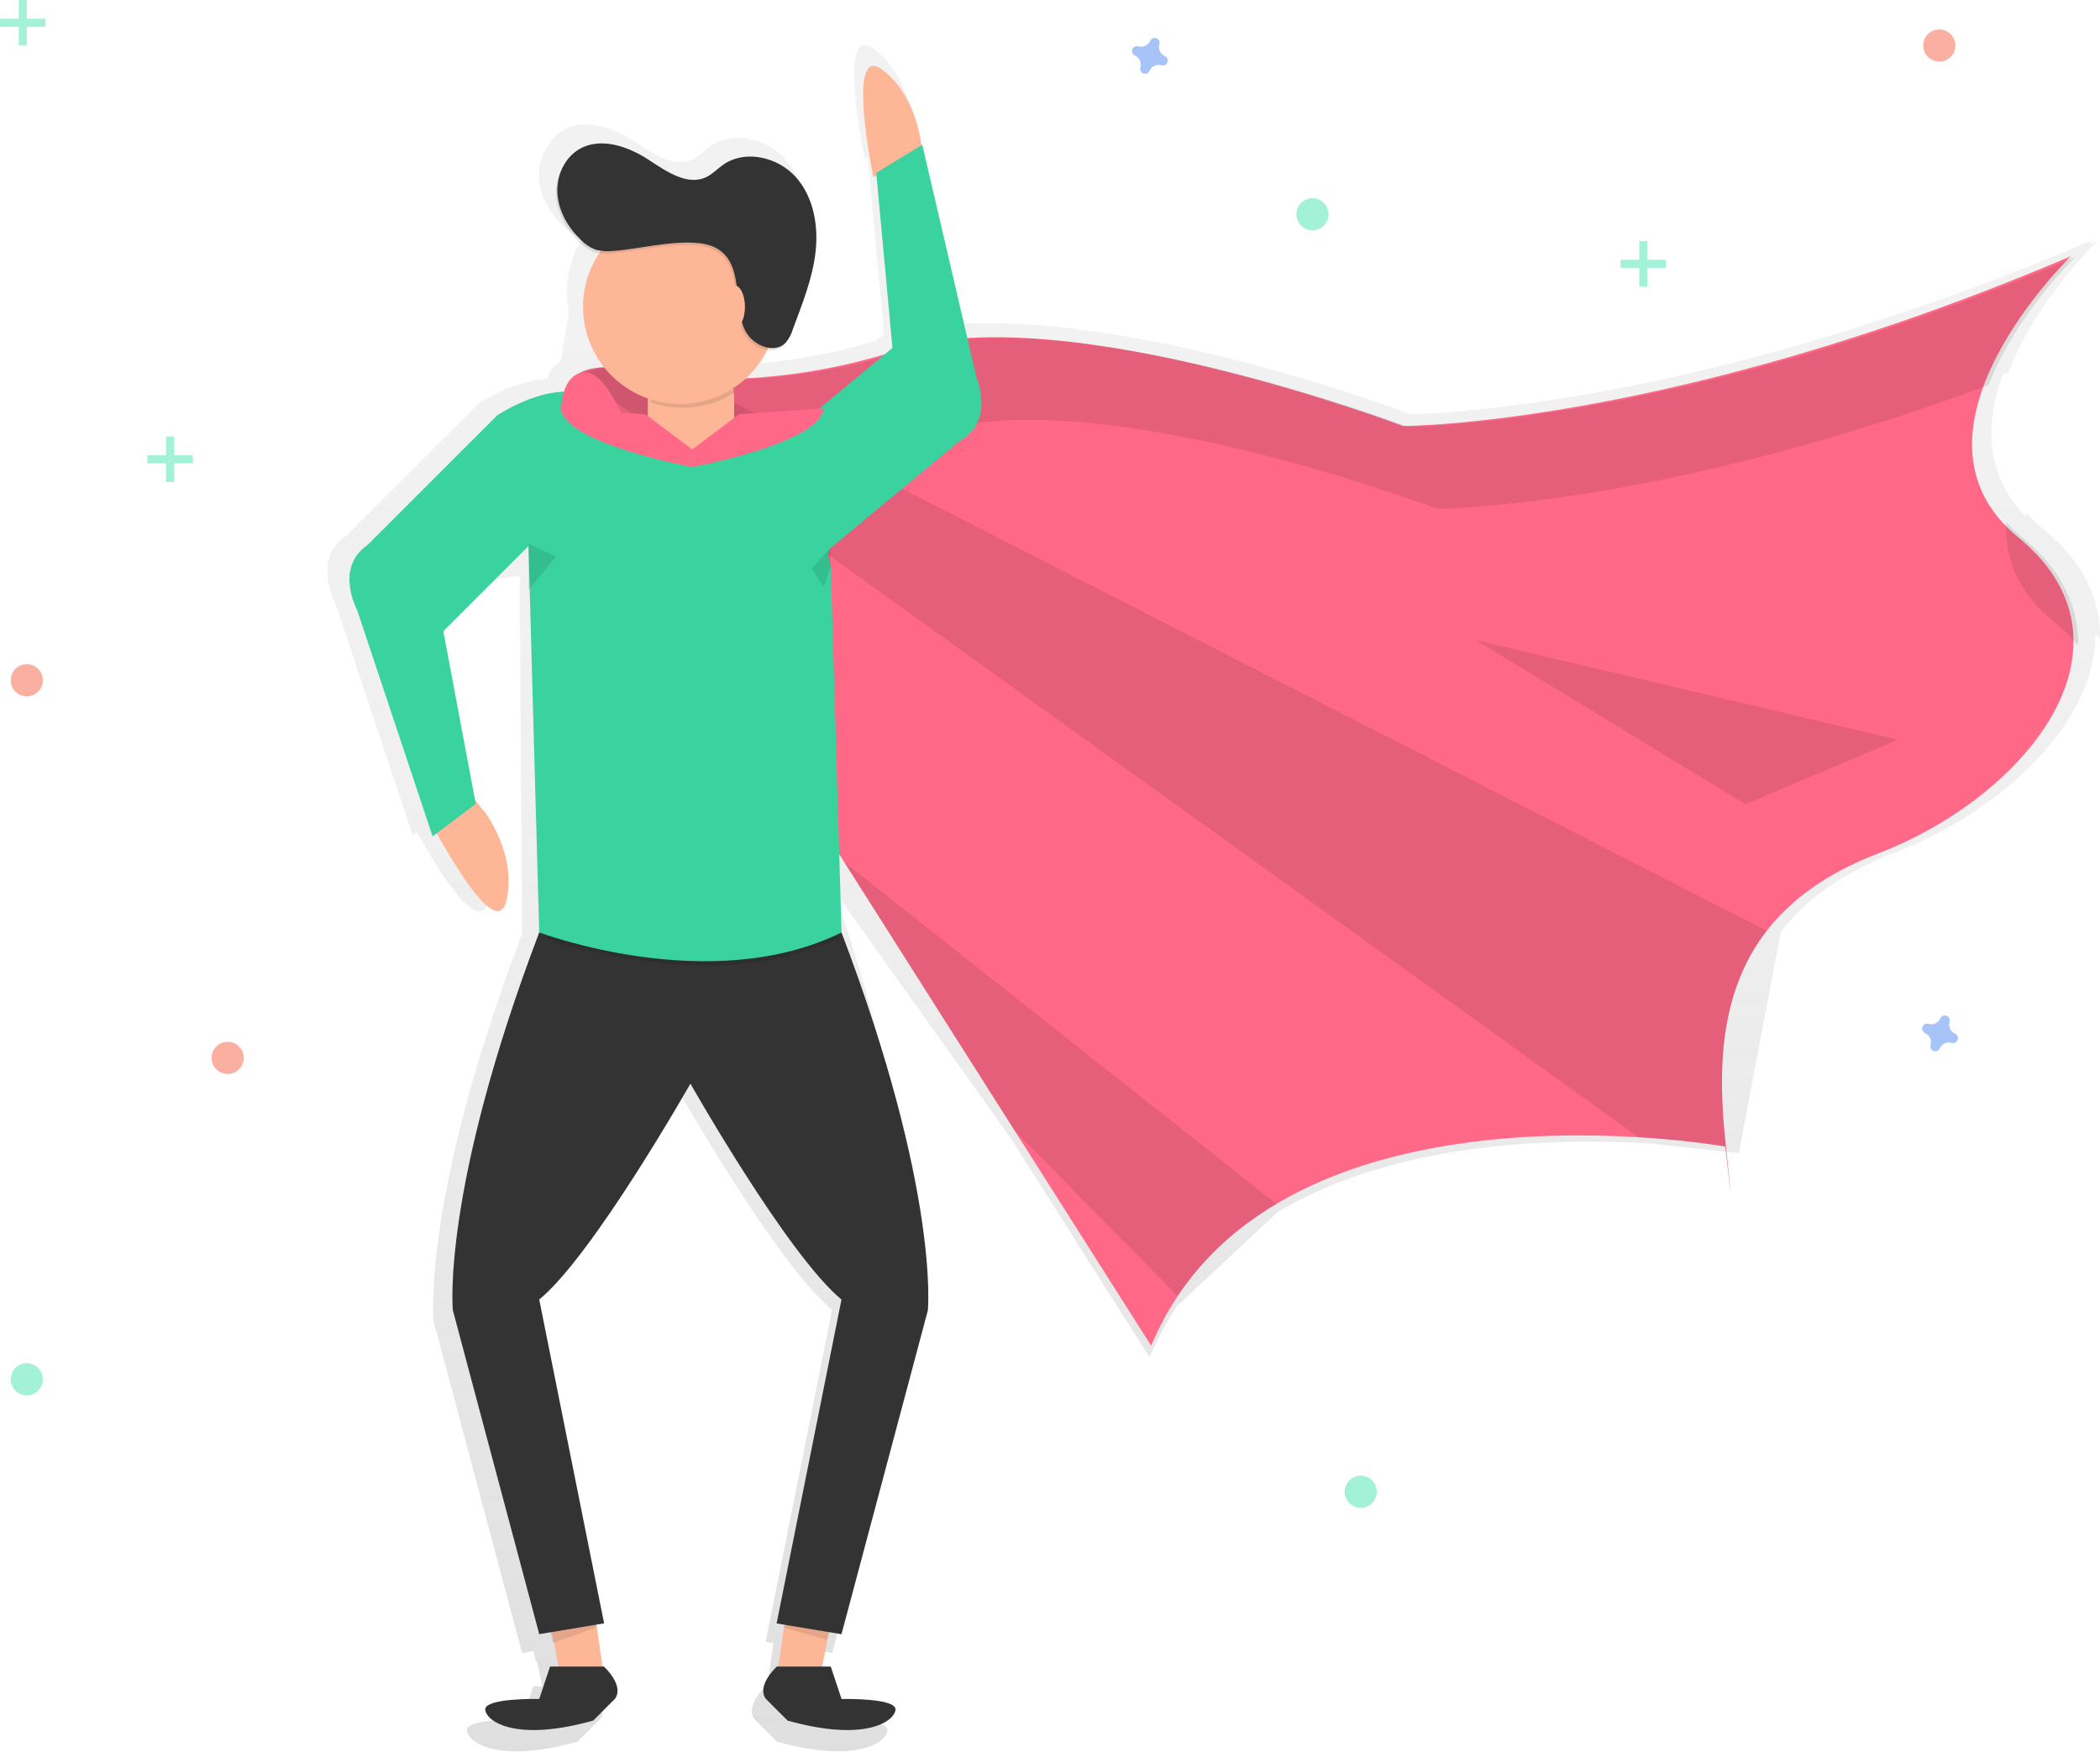
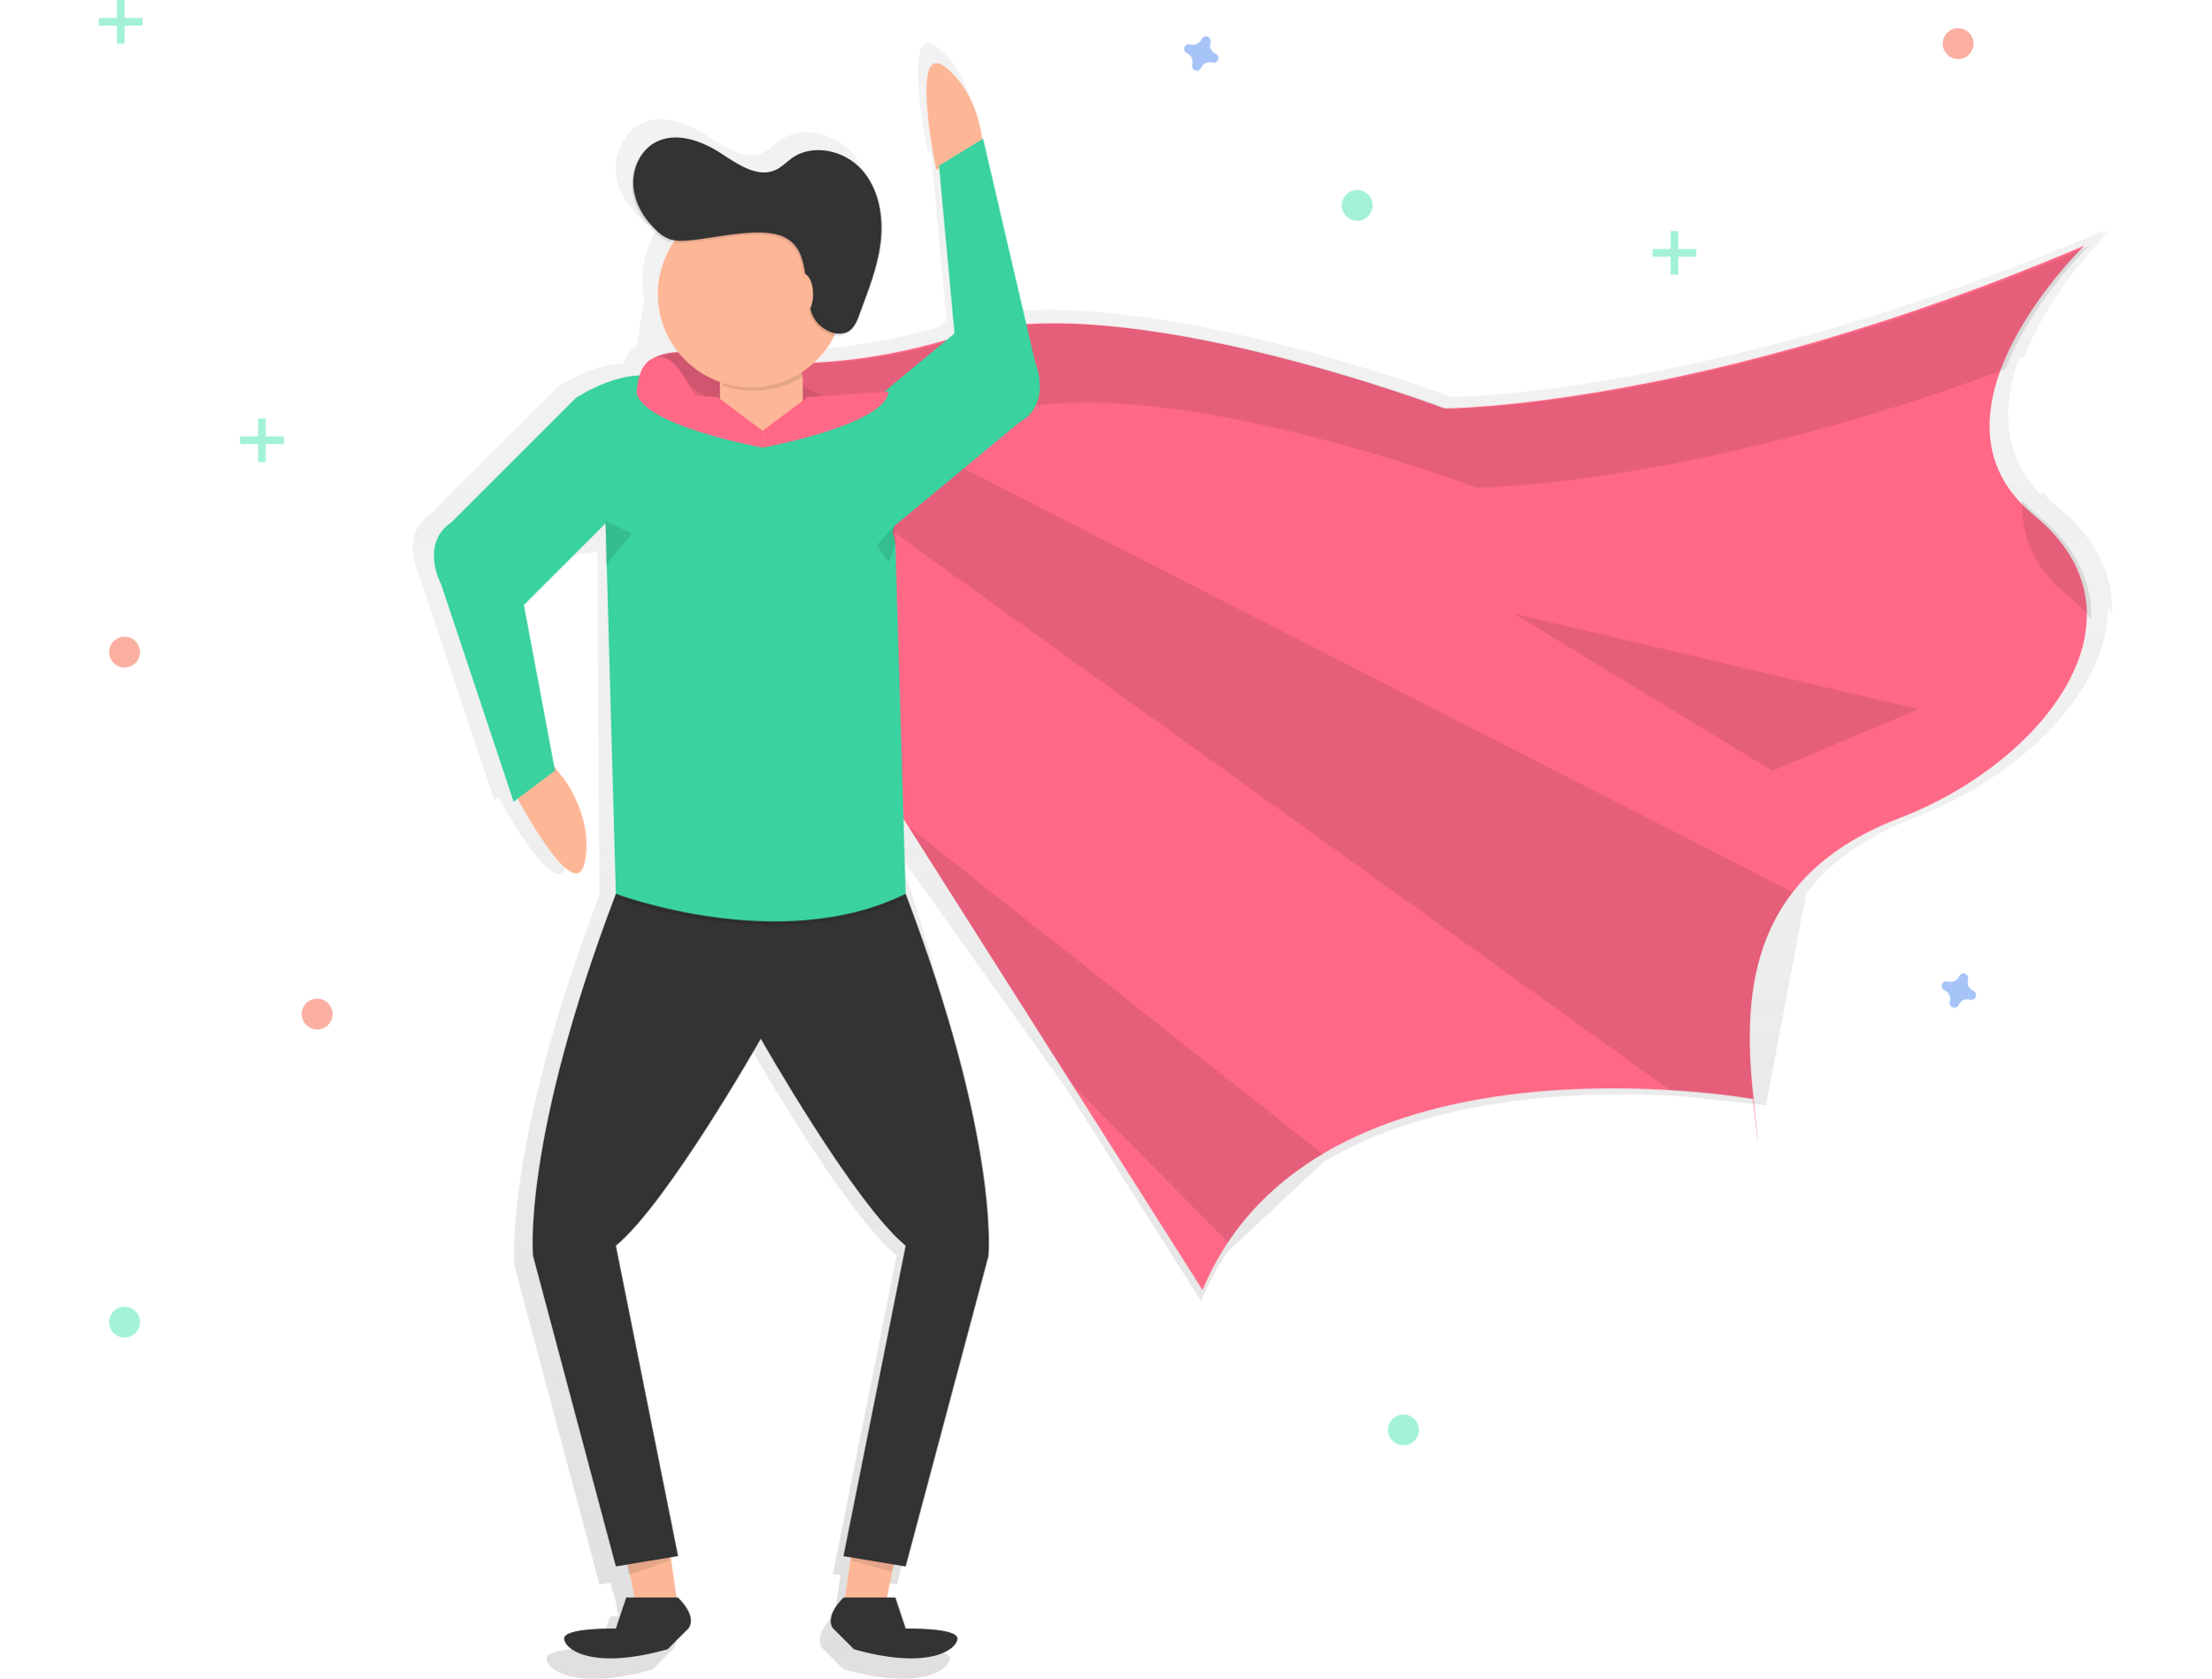
- <svg xmlns="http://www.w3.org/2000/svg" id="1cf4a4b6-30d3-491e-a53d-552d6204f4f6" data-name="Layer 1" width="906.42" height="756" viewBox="0 0 906.42 756">
+ <svg xmlns="http://www.w3.org/2000/svg" id="1cf4a4b6-30d3-491e-a53d-552d6204f4f6" data-name="Layer 1" width="600.42" height="456" viewBox="0 0 906.42 756">
  <defs>
    <linearGradient id="af67113a-287e-4ea5-97c7-bca3f36ab9af" x1="670.67" y1="828" x2="670.67" y2="91.4" gradientUnits="userSpaceOnUse">
      <stop offset="0" stop-color="gray" stop-opacity="0.25" />
      <stop offset="0.54" stop-color="gray" stop-opacity="0.12" />
      <stop offset="1" stop-color="gray" stop-opacity="0.1" />
    </linearGradient>
    <clipPath id="07e7d08c-c6f9-475f-8fa6-c69f2c72c8fe" transform="translate(-146.79 -72)">
      <path id="c8ed4358-d450-436c-89b2-67b880a93208" data-name="&lt;Clipping Path&gt;" d="M413.56,230.63s50.57,15.17,121.38-7.59,217.47,32.87,217.47,32.87,116.32,0,288.28-73.33c0,0-78.39,75.86-22.76,121.38s5.06,111.26-60.69,136.55-70.8,75.86-65.75,123.91,0,2.53,0,2.53-197.24-35.4-247.82,86L393.33,258.45S378.16,228.11,413.56,230.63Z" fill="#ff6987" />
    </clipPath>
  </defs>
  <path d="M1028.76,300.38a65.25,65.25,0,0,1-7.44-7.1c0,.61,0,1.22,0,1.83-18.17-18.54-17.53-41-10.09-61.49l2.46-.91c11.68-30.88,38.45-56.78,38.45-56.78l-4,1.68c1.24-1.28,1.95-2,1.95-2-166,70.81-281.5,74.94-294.38,75.18-7.94-3-73.36-26.82-136.65-35.7-19.91-2.89-39.68-4.34-57.44-3.22l-19.94-85.61-.38.23c-.93-7.34-4.38-23.32-17-33.23C507.45,80.1,520,140.65,520,140.65l1.38-.65,7.06,76.24L525,219.12a262.06,262.06,0,0,1-61.32,10.57A43.15,43.15,0,0,0,473,217.26a8.29,8.29,0,0,0,7.51-2.23,10.19,10.19,0,0,0,1.65-2.31,22,22,0,0,0,2.2-4.73c4.14-11.12,8.66-22.27,10-34.05s-.86-24.56-8.79-33.39-22.39-12.19-32.1-5.37c-2.51,1.76-4.64,4.1-7.4,5.44-8.41,4.07-17.74-2.53-25.57-7.63-9.1-5.93-21.12-10.18-30.55-4.8a18.7,18.7,0,0,0-7,7.18,22.84,22.84,0,0,0-3.47,13.75c.54,7.77,4.73,15,10.34,20.36a17.65,17.65,0,0,0,6.77,4.42,12.56,12.56,0,0,0,2,.44,43.11,43.11,0,0,0-6.26,32.46l-3.49,21.12c-3.1,1.45-4.83,4.62-5.8,7.72-14.59.43-29.52,10.43-29.52,10.43l-57.34,57.34c-14.87,10.09-4.78,28.67-4.78,28.67l33.45,100.35,1.85-1.38c6.86,12.5,27,47,30.87,29.8,4.73-20.84-10-39.76-10-39.76l-.18,0-3.81-4.9-14-74.6L347.29,324l23.8-3.47L372.15,475c-43.54,114.69-38.23,167.25-38.23,167.25l38.23,143.36,4.88-.81,1.18,4.72.43-.15,2.12,10.58h-3.82l-4.78,14.34s-24.42-.53-23.89,4.78,13.81,14.34,47.79,4.78l9.56-9.56s4.78-4.78-4.78-14.34h-.68l-2.65-18.56,3.33-.56L372.15,637.44c23.89-19.65,66.9-95.57,66.9-95.57s43,75.93,66.9,95.57L477.28,780.79l3.33.56L478,799.91h-.68c-9.56,9.56-4.78,14.34-4.78,14.34l9.56,9.56c34,9.56,47.26.53,47.79-4.78S506,814.25,506,814.25l-4.78-14.34h-3.82l2.75-13.76.49-1.47,5.36.89,38.23-143.36s-.71-82.83-37.83-186.37l76.26,106.94L643,657.92a129.34,129.34,0,0,1,11.73-22l43.66-40.79c50.75-30.19,118.5-32,160.34-29.51l38.58,4.17,18.14-95.56c10.57-13.61,26.26-25.35,49.07-34.13,47.32-18.2,87-56.84,86.68-94.41.69.77,1.36,1.54,2,2.32C1053.69,331.39,1046.48,314.89,1028.76,300.38ZM505,442.13l-.05-1.76,2.2,3.46Z" transform="translate(-146.79 -72)" fill="url(#af67113a-287e-4ea5-97c7-bca3f36ab9af)" />
  <path d="M355.67,422l-.18,0L347,411.05l-13.74,13.74,1.52,2.28-1.73.42s27.73,53.56,32.35,33.23S355.67,422,355.67,422Z" transform="translate(-146.79 -72)" fill="#fdb797" />
  <path id="83eae6ee-46c5-4585-a2a2-a187faac01c1" data-name="&lt;Clipping Path&gt;" d="M413.56,230.63s50.57,15.17,121.38-7.59,217.47,32.87,217.47,32.87,116.32,0,288.28-73.33c0,0-78.39,75.86-22.76,121.38s5.06,111.26-60.69,136.55-70.8,75.86-65.75,123.91,0,2.53,0,2.53-197.24-35.4-247.82,86L393.33,258.45S378.16,228.11,413.56,230.63Z" transform="translate(-146.79 -72)" fill="#ff6987" />
  <g clip-path="url(#07e7d08c-c6f9-475f-8fa6-c69f2c72c8fe)">
    <polygon points="141.46 84.18 771.11 536.82 809.04 425.56 141.46 84.18" opacity="0.1" />
    <polygon points="179.39 225.79 528.35 579.81 578.93 541.88 179.39 225.79" opacity="0.1" />
  </g>
  <g opacity="0.1">
    <path d="M428.17,266.32s50.57,15.17,121.38-7.59S767,291.61,767,291.61s94.1,0,238.14-53.36c11.39-30.12,37.49-55.38,37.49-55.38-172,73.33-288.28,73.33-288.28,73.33s-146.67-55.63-217.47-32.87-121.38,7.59-121.38,7.59c-35.4-2.53-20.23,27.82-20.23,27.82l10.41,16.41C407.85,269.62,413.9,265.3,428.17,266.32Z" transform="translate(-146.79 -72)" />
    <path d="M1019.9,304.25a63.64,63.64,0,0,1-7.26-6.93c-.58,14.93,4.57,29.78,19.9,42.33a78.94,78.94,0,0,1,11.18,11.06C1044.21,334.49,1037.18,318.39,1019.9,304.25Z" transform="translate(-146.79 -72)" />
  </g>
  <polygon points="358.58 700.77 353.92 724.08 335.27 724.08 339.94 691.45 358.58 700.77" fill="#fdb797" />
  <polygon points="358.2 703.99 356.89 707.93 338.5 702.68 339.81 700.05 358.2 703.99" opacity="0.1" />
  <polygon points="237.41 700.77 242.07 724.08 260.71 724.08 256.05 691.45 237.41 700.77" fill="#fdb797" />
  <polygon points="237.34 703.99 238.65 709.24 257.05 702.68 257.05 700.05 237.34 703.99" opacity="0.1" />
  <path d="M544.82,138.49s-.52-23.36-16.93-36.22-4.13,46.19-4.13,46.19Z" transform="translate(-146.79 -72)" fill="#fdb797" />
  <path d="M407.5,791.42H384.2l-4.66,14s-23.82-.52-23.3,4.66,13.46,14,46.6,4.66l9.32-9.32S416.82,800.74,407.5,791.42Z" transform="translate(-146.79 -72)" fill="#333" />
  <path d="M482.06,791.42h23.3l4.66,14s23.82-.52,23.3,4.66-13.46,14-46.6,4.66l-9.32-9.32S472.74,800.74,482.06,791.42Z" transform="translate(-146.79 -72)" fill="#333" />
  <path d="M510,474.51H379.54c-42.46,111.85-37.28,163.12-37.28,163.12l37.28,139.81,28-4.66L379.54,633c23.3-19.16,65.25-93.21,65.25-93.21S486.72,613.8,510,633l-28,139.81,28,4.66,37.28-139.81S552.49,586.36,510,474.51Z" transform="translate(-146.79 -72)" fill="#333" />
  <path d="M379.54,476.32s74,28,130.49,0H379.54Z" transform="translate(-146.79 -72)" opacity="0.1" />
  <path d="M375.42,307.19l-37.28,37.28,14,74.57-18.64,14-32.62-97.87s-9.84-18.12,4.66-28l55.93-55.93s24-16.08,40.5-7.84-26.87,63.2-26.87,63.2" transform="translate(-146.79 -72)" fill="#3ad29f" />
  <path d="M374.87,306.73l4.66,167.78s74,28,130.49,0l-4.66-157.94-1.19-5.22.86-2.57,56-46.44c15.35-8.45,7.24-27.41,7.24-27.41l-23.4-100.47L525,146.64l7,75.54-39.88,33.08-1-.05,0,.25-102.23-4.65" transform="translate(-146.79 -72)" fill="#3ad29f" />
  <rect x="279.61" y="155.76" width="37.28" height="41.94" rx="15.83" ry="15.83" fill="#fdb797" />
  <path d="M427.59,245.67a41.93,41.93,0,0,0,36-4,18.71,18.71,0,0,0-17.52-12.29h0A18.7,18.7,0,0,0,427.59,245.67Z" transform="translate(-146.79 -72)" opacity="0.1" />
  <circle cx="293.59" cy="132.46" r="41.94" fill="#fdb797" />
  <path d="M411.25,181.33a21.6,21.6,0,0,1-7.8-.44,17.22,17.22,0,0,1-6.6-4.32c-5.48-5.26-9.56-12.28-10.09-19.86s3-15.61,9.57-19.37c9.2-5.24,20.93-1.1,29.8,4.68,7.63,5,16.74,11.41,24.94,7.44,2.69-1.3,4.77-3.59,7.22-5.3,9.47-6.65,23.57-3.37,31.3,5.24s9.9,21.07,8.57,32.57-5.73,22.37-9.77,33.21a16.11,16.11,0,0,1-3.13,5.83c-4.92,5.05-14.13,1.13-17.37-5.13-5.63-10.89,0-29.77-13.3-36.12C444,174.72,422.62,180.59,411.25,181.33Z" transform="translate(-146.79 -72)" opacity="0.1" />
  <path d="M411.88,180.29a21.6,21.6,0,0,1-7.8-.44,17.22,17.22,0,0,1-6.6-4.32c-5.48-5.26-9.56-12.28-10.09-19.86s3-15.61,9.57-19.37c9.2-5.24,20.93-1.1,29.8,4.68,7.63,5,16.74,11.41,24.94,7.44,2.69-1.3,4.77-3.59,7.22-5.3,9.47-6.65,23.57-3.37,31.3,5.24s9.9,21.07,8.57,32.57S493,203.3,489,214.14a16.11,16.11,0,0,1-3.13,5.83c-4.92,5.05-14.13,1.13-17.37-5.13-5.63-10.89,0-29.77-13.3-36.12C444.66,173.68,423.24,179.56,411.88,180.29Z" transform="translate(-146.79 -72)" fill="#333" />
  <ellipse cx="316.89" cy="132.46" rx="4.66" ry="9.32" fill="#fdb797" />
  <polygon points="228.14 234.71 239.97 240.25 228.14 254.71 228.14 234.71" opacity="0.1" />
  <polygon points="358.2 236.75 350.32 245.51 355.57 253.39 358.64 244.63 358.2 236.75" opacity="0.1" />
  <path d="M445.59,266v7.59s-55.35-10.11-56.76-25.29l36.53,2.53Z" transform="translate(-146.79 -72)" fill="#ff6987" />
  <path d="M445.59,266v7.59s55.35-10.11,56.76-25.29l-36.53,2.53Z" transform="translate(-146.79 -72)" fill="#ff6987" />
  <polygon points="637.09 276.36 819.16 319.35 753.41 347.17 637.09 276.36" opacity="0.1" />
  <path d="M389,248.67s0-15.89,10.6-15.89,21.19,31.79,21.19,31.79Z" transform="translate(-146.79 -72)" fill="#ff6987" />
  <circle cx="11.56" cy="293.66" r="6.94" fill="#f55f44" opacity="0.5" />
  <circle cx="98.27" cy="456.68" r="6.94" fill="#f55f44" opacity="0.5" />
  <circle cx="837.05" cy="19.65" r="6.94" fill="#f55f44" opacity="0.5" />
  <path d="M649.59,96.23a4.25,4.25,0,0,1-2.37-5.13,2,2,0,0,0,.09-.47h0a2.13,2.13,0,0,0-3.83-1.41h0a2,2,0,0,0-.24.42A4.25,4.25,0,0,1,638.12,92a2,2,0,0,0-.47-.09h0a2.13,2.13,0,0,0-1.41,3.83h0a2,2,0,0,0,.42.24A4.25,4.25,0,0,1,639,101.1a2,2,0,0,0-.09.47h0a2.13,2.13,0,0,0,3.83,1.41h0a2,2,0,0,0,.24-.42,4.25,4.25,0,0,1,5.13-2.37,2,2,0,0,0,.47.09h0A2.13,2.13,0,0,0,650,96.46h0A2,2,0,0,0,649.59,96.23Z" transform="translate(-146.79 -72)" fill="#4d8af0" opacity="0.5" />
  <path d="M990.65,518.22a4.25,4.25,0,0,1-2.37-5.13,2,2,0,0,0,.09-.47h0a2.13,2.13,0,0,0-3.83-1.41h0a2,2,0,0,0-.24.42,4.25,4.25,0,0,1-5.13,2.37,2,2,0,0,0-.47-.09h0a2.13,2.13,0,0,0-1.41,3.83h0a2,2,0,0,0,.42.24,4.25,4.25,0,0,1,2.37,5.13,2,2,0,0,0-.09.47h0a2.13,2.13,0,0,0,3.83,1.41h0a2,2,0,0,0,.24-.42,4.25,4.25,0,0,1,5.13-2.37,2,2,0,0,0,.47.09h0a2.13,2.13,0,0,0,1.41-3.83h0A2,2,0,0,0,990.65,518.22Z" transform="translate(-146.79 -72)" fill="#4d8af0" opacity="0.5" />
  <circle cx="587.32" cy="643.97" r="6.94" fill="#47e6b1" opacity="0.5" />
  <circle cx="11.56" cy="595.42" r="6.94" fill="#47e6b1" opacity="0.5" />
  <circle cx="566.51" cy="92.49" r="6.94" fill="#47e6b1" opacity="0.5" />
  <g opacity="0.5">
    <rect x="8.09" width="3.47" height="19.65" fill="#47e6b1" />
    <rect x="154.88" y="72" width="3.47" height="19.65" transform="translate(91.65 -146.79) rotate(90)" fill="#47e6b1" />
  </g>
  <g opacity="0.5">
    <rect x="71.68" y="188.45" width="3.47" height="19.65" fill="#47e6b1" />
    <rect x="218.47" y="260.45" width="3.47" height="19.65" transform="translate(343.69 -21.93) rotate(90)" fill="#47e6b1" />
  </g>
  <g opacity="0.5">
    <rect x="707.56" y="104.05" width="3.47" height="19.65" fill="#47e6b1" />
    <rect x="854.35" y="176.05" width="3.47" height="19.65" transform="translate(895.18 -742.21) rotate(90)" fill="#47e6b1" />
  </g>
</svg>
